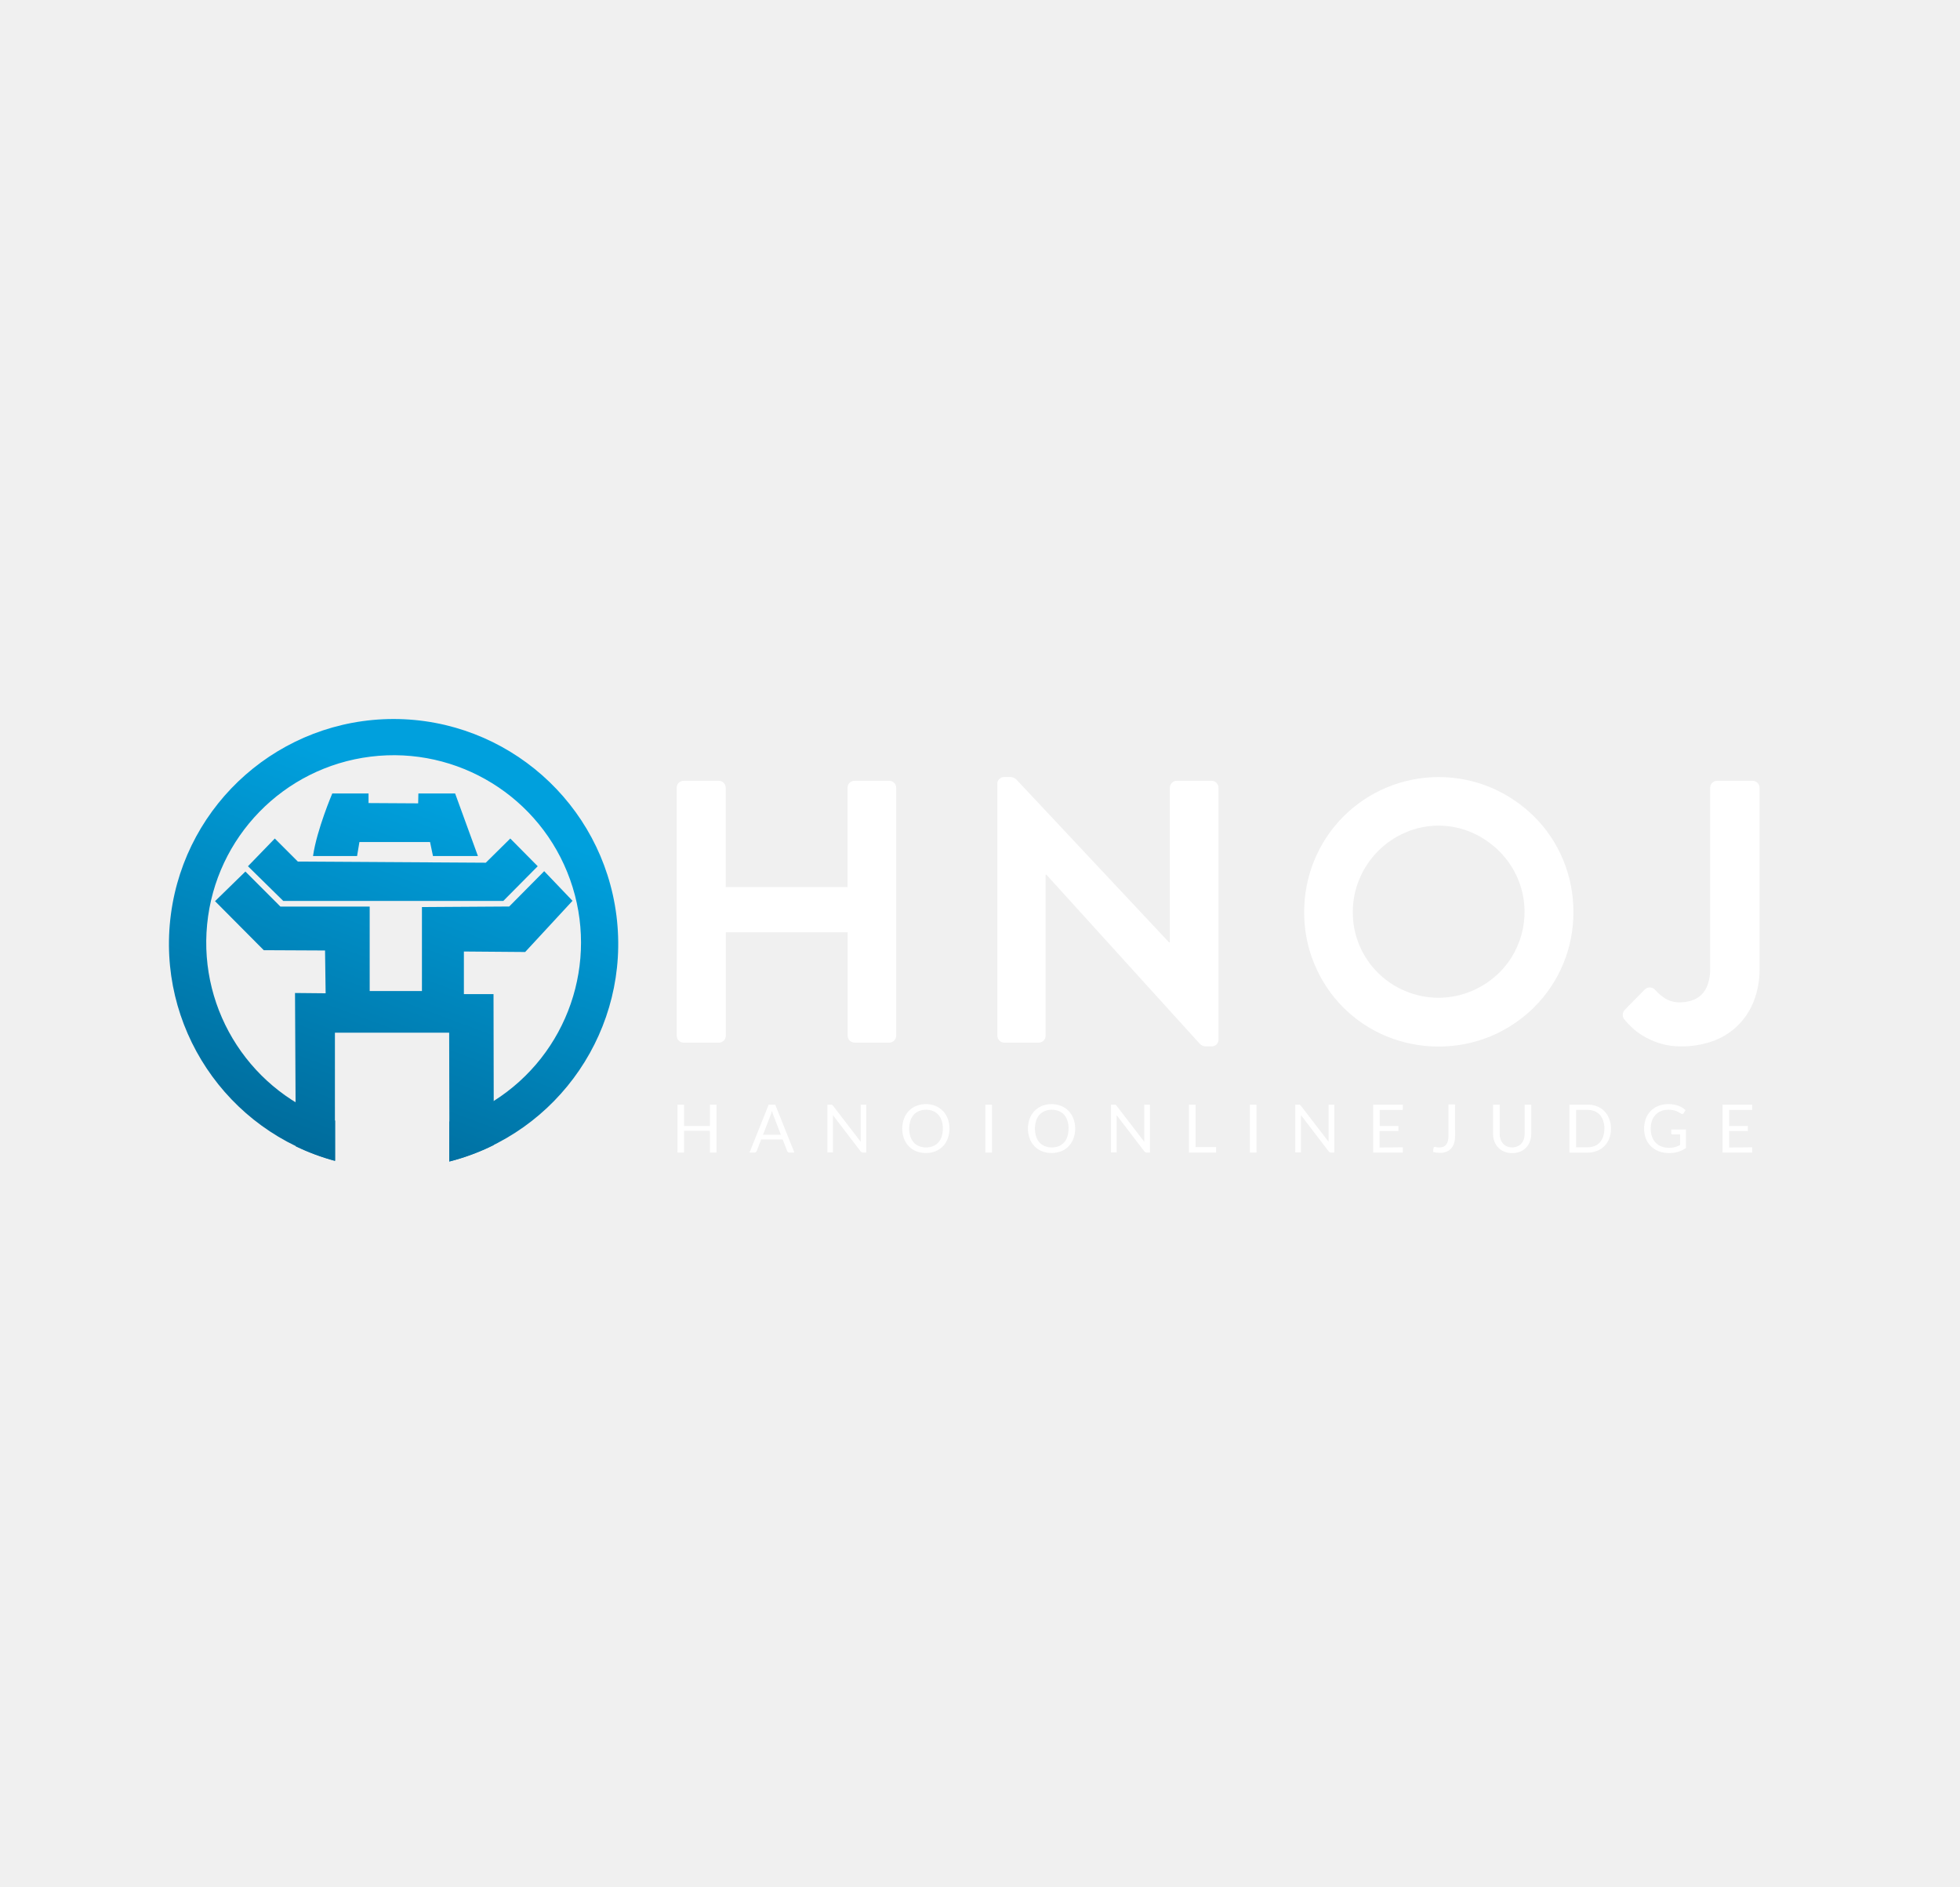
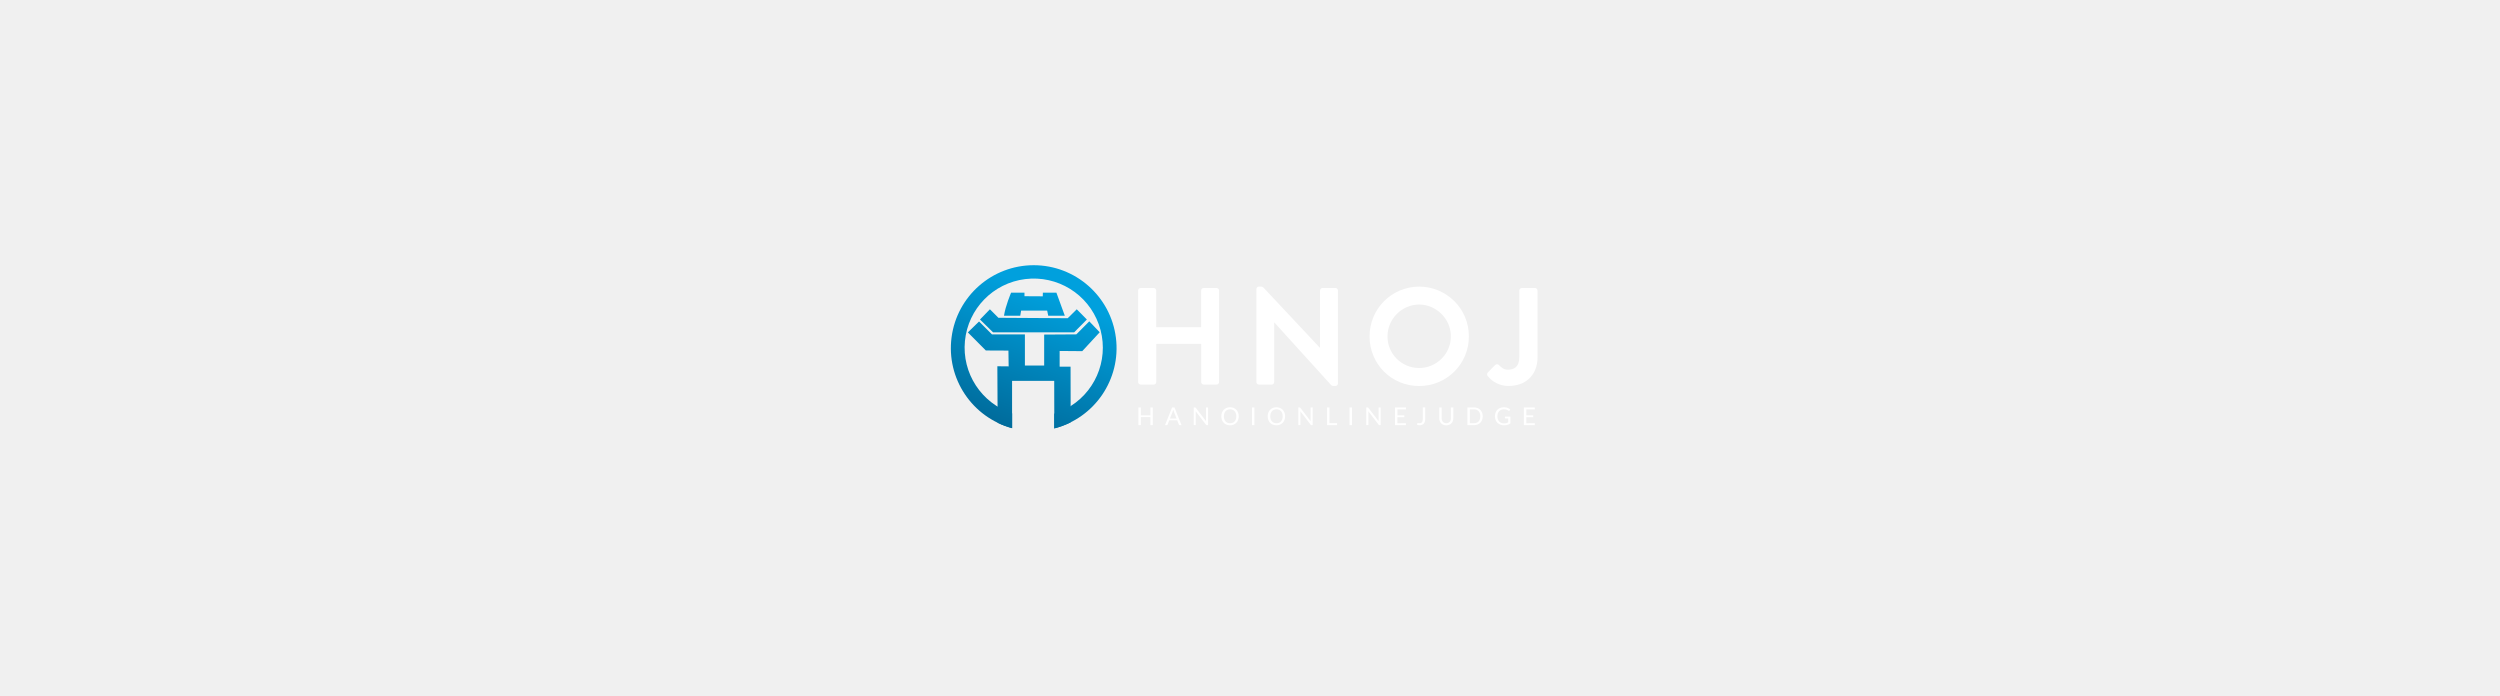
- <svg xmlns="http://www.w3.org/2000/svg" xmlns:xlink="http://www.w3.org/1999/xlink" id="Layer_1" data-name="Layer 1" viewBox="0 0 595.28 572.98">
+ <svg xmlns="http://www.w3.org/2000/svg" xmlns:xlink="http://www.w3.org/1999/xlink" width="1200" height="334" id="Layer_1" data-name="Layer 1" viewBox="0 0 595.28 572.98">
  <defs>
    <style>.cls-1{fill:#fff;}.cls-2{fill:url(#linear-gradient);}.cls-3{fill:url(#linear-gradient-2);}.cls-4{fill:url(#linear-gradient-3);}.cls-5{fill:url(#linear-gradient-4);}</style>
    <linearGradient id="linear-gradient" x1="146.73" y1="213.52" x2="92.41" y2="359.64" gradientUnits="userSpaceOnUse">
      <stop offset="0.2" stop-color="#00a0dd" />
      <stop offset="1" stop-color="#006796" />
    </linearGradient>
    <linearGradient id="linear-gradient-2" x1="137.97" y1="210.26" x2="83.64" y2="356.38" xlink:href="#linear-gradient" />
    <linearGradient id="linear-gradient-3" x1="138.84" y1="210.58" x2="84.51" y2="356.7" xlink:href="#linear-gradient" />
    <linearGradient id="linear-gradient-4" x1="144.15" y1="212.56" x2="89.82" y2="358.68" xlink:href="#linear-gradient" />
  </defs>
  <path class="cls-1" d="M205.52,239.29a2.13,2.13,0,0,1,2.16-2.15h10.57a2.13,2.13,0,0,1,2.16,2.15v30.12h37V239.29a2.08,2.08,0,0,1,.63-1.53,2.11,2.11,0,0,1,1.53-.62h10.46a2.13,2.13,0,0,1,2.16,2.15v75.24a2.08,2.08,0,0,1-.63,1.53,2.06,2.06,0,0,1-1.53.62H259.61a2.13,2.13,0,0,1-2.16-2.15V283.16h-37v31.37a2.08,2.08,0,0,1-.63,1.53,2.06,2.06,0,0,1-1.53.62H207.68a2,2,0,0,1-1.53-.62,2.08,2.08,0,0,1-.63-1.53Z" />
  <path class="cls-1" d="M302.91,238.05a1.9,1.9,0,0,1,.63-1.48,2.16,2.16,0,0,1,1.53-.57h1.7a2.68,2.68,0,0,1,1.94.79l46.36,49.44h.23V239.29a2.12,2.12,0,0,1,2.16-2.15h10.45a2.12,2.12,0,0,1,2.16,2.15v76.49a1.92,1.92,0,0,1-.62,1.47,2.21,2.21,0,0,1-1.54.57h-1.59a2.62,2.62,0,0,1-1.93-.79L317.8,265.66h-.23v48.87a2.11,2.11,0,0,1-.62,1.53,2.08,2.08,0,0,1-1.54.62H305.07a2,2,0,0,1-1.53-.62,2.08,2.08,0,0,1-.63-1.53Z" />
  <path class="cls-1" d="M396.1,277A41,41,0,0,1,408,248a41.38,41.38,0,0,1,13-8.75,41,41,0,0,1,31.93,0,42.19,42.19,0,0,1,13,8.75,40.13,40.13,0,0,1,8.75,13,40.61,40.61,0,0,1,3.18,16A40.44,40.44,0,0,1,465.87,306a41.51,41.51,0,0,1-13,8.69,41.67,41.67,0,0,1-31.93,0A40.32,40.32,0,0,1,399.28,293,40.19,40.19,0,0,1,396.1,277Zm14.77,0a25.45,25.45,0,0,0,2,10.12A25.91,25.91,0,0,0,426.78,301,26,26,0,0,0,447,301a26.85,26.85,0,0,0,8.35-5.57A26,26,0,0,0,461,266.91a26.39,26.39,0,0,0-5.63-8.35,27.36,27.36,0,0,0-8.35-5.69,25.41,25.41,0,0,0-20.23,0,26.5,26.5,0,0,0-13.87,14A25.44,25.44,0,0,0,410.87,277Z" />
  <path class="cls-1" d="M493.26,309.53a2.24,2.24,0,0,1,.23-2.85l5.91-6a2.18,2.18,0,0,1,3.41.12,16.22,16.22,0,0,0,2.89,2.44,8.13,8.13,0,0,0,4.61,1.19,11.3,11.3,0,0,0,3.35-.51,7.75,7.75,0,0,0,3-1.7,8,8,0,0,0,2-3.19,14.32,14.32,0,0,0,.74-4.94V239.29a2.07,2.07,0,0,1,.62-1.53,2.12,2.12,0,0,1,1.54-.62h10.68a2.13,2.13,0,0,1,2.16,2.15v54.78a26.36,26.36,0,0,1-1.88,10.34,21.22,21.22,0,0,1-5.11,7.44,20.8,20.8,0,0,1-7.56,4.49,28.45,28.45,0,0,1-9.32,1.48,21.17,21.17,0,0,1-6.65-1,24.21,24.21,0,0,1-5-2.28,19.52,19.52,0,0,1-3.52-2.73A22.48,22.48,0,0,1,493.26,309.53Z" />
  <path class="cls-2" d="M119.55,218.38a68.27,68.27,0,0,0-17.76,134.18l0-12.2a56.91,56.91,0,1,1,48.13-5.94,56,56,0,0,1-13.47,6.22l0,12.14a68.27,68.27,0,0,0-16.91-134.4Z" />
  <path class="cls-3" d="M100.92,241s-4.7,11-5.85,19h13.38l.71-4.25h21.45l.89,4.25h13.65l-6.92-19H127.07L127,244l-15.07-.09V241Z" />
  <polygon class="cls-4" points="75.31 263.1 83.46 254.68 90.46 261.68 147.54 262.03 154.98 254.68 163.31 263.1 152.86 273.64 86.03 273.64 75.31 263.1" />
  <path class="cls-5" d="M140.89,289v12.94h9l.06,32.5,0,13.35a68,68,0,0,1-13.47,5l0-12.14-.06-27H101.72l0,26.75,0,12.2a68.16,68.16,0,0,1-11.88-4.42l-.07-13.31-.17-33.27,9.3.09-.18-13-18.61-.09-14.8-14.89,9.22-9,10.63,10.64h27.12V301h15.87V275.5l26.5-.17,10.63-10.73,8.6,9L159.5,289.15Z" />
  <path class="cls-1" d="M217.6,335.52v14.54h-2v-6.62h-7.84v6.62h-2V335.52h2V342h7.84v-6.48Z" />
  <path class="cls-1" d="M241.26,350.06h-1.52a.62.62,0,0,1-.42-.13.9.9,0,0,1-.25-.33l-1.36-3.52h-6.53l-1.36,3.52a.64.64,0,0,1-.23.32.62.62,0,0,1-.43.14h-1.52l5.82-14.54h2Zm-4.1-5.4-2.28-5.92c-.07-.17-.14-.38-.21-.61s-.15-.48-.22-.75a10.27,10.27,0,0,1-.43,1.37l-2.29,5.91Z" />
  <path class="cls-1" d="M263.09,335.52v14.54h-1a.82.82,0,0,1-.4-.08,1,1,0,0,1-.31-.27l-8.41-11,0,.5c0,.16,0,.32,0,.46v10.36H251.3V335.52h1.24l.17.05.14.1.15.17,8.41,10.95,0-.51c0-.16,0-.32,0-.47v-10.3Z" />
  <path class="cls-1" d="M288.37,342.79a8.51,8.51,0,0,1-.52,3,6.87,6.87,0,0,1-1.46,2.35,6.5,6.5,0,0,1-2.27,1.53,7.72,7.72,0,0,1-2.93.54,7.63,7.63,0,0,1-2.92-.54,6.5,6.5,0,0,1-2.27-1.53,6.87,6.87,0,0,1-1.46-2.35,8.91,8.91,0,0,1,0-6,7,7,0,0,1,1.46-2.35,6.66,6.66,0,0,1,2.27-1.54,7.63,7.63,0,0,1,2.92-.55,7.72,7.72,0,0,1,2.93.55,6.66,6.66,0,0,1,2.27,1.54,7,7,0,0,1,1.46,2.35A8.55,8.55,0,0,1,288.37,342.79Zm-2,0a7.46,7.46,0,0,0-.37-2.4,5,5,0,0,0-1-1.8,4.35,4.35,0,0,0-1.62-1.13,5.43,5.43,0,0,0-2.13-.4,5.34,5.34,0,0,0-2.12.4,4.47,4.47,0,0,0-1.63,1.13,5,5,0,0,0-1,1.8,8,8,0,0,0,0,4.81,5,5,0,0,0,1,1.79,4.47,4.47,0,0,0,1.63,1.13,5.52,5.52,0,0,0,2.12.39,5.61,5.61,0,0,0,2.13-.39,4.35,4.35,0,0,0,1.62-1.13,5,5,0,0,0,1-1.79A7.48,7.48,0,0,0,286.35,342.79Z" />
  <path class="cls-1" d="M301.27,350.06h-2V335.52h2Z" />
  <path class="cls-1" d="M326.55,342.79a8.51,8.51,0,0,1-.52,3,6.87,6.87,0,0,1-1.46,2.35,6.5,6.5,0,0,1-2.27,1.53,8.22,8.22,0,0,1-5.86,0,6.55,6.55,0,0,1-2.26-1.53,6.72,6.72,0,0,1-1.46-2.35,8.91,8.91,0,0,1,0-6,6.81,6.81,0,0,1,1.46-2.35,6.72,6.72,0,0,1,2.26-1.54,8.08,8.08,0,0,1,5.86,0,6.66,6.66,0,0,1,2.27,1.54,7,7,0,0,1,1.46,2.35A8.55,8.55,0,0,1,326.55,342.79Zm-2,0a7.47,7.47,0,0,0-.36-2.4,5,5,0,0,0-1-1.8,4.35,4.35,0,0,0-1.62-1.13,5.43,5.43,0,0,0-2.13-.4,5.34,5.34,0,0,0-2.12.4,4.47,4.47,0,0,0-1.63,1.13,5,5,0,0,0-1,1.8,8,8,0,0,0,0,4.81,5,5,0,0,0,1,1.79,4.47,4.47,0,0,0,1.63,1.13,5.52,5.52,0,0,0,2.12.39,5.61,5.61,0,0,0,2.13-.39,4.35,4.35,0,0,0,1.62-1.13,5,5,0,0,0,1-1.79A7.49,7.49,0,0,0,324.52,342.79Z" />
  <path class="cls-1" d="M349.26,335.52v14.54h-1a.75.75,0,0,1-.39-.08.85.85,0,0,1-.31-.27l-8.42-11a4.32,4.32,0,0,1,0,.5c0,.16,0,.32,0,.46v10.36h-1.72V335.52h1.24l.16.05.14.1a1.29,1.29,0,0,1,.15.17l8.42,10.95c0-.17,0-.34,0-.51s0-.32,0-.47v-10.3Z" />
  <path class="cls-1" d="M369.35,348.41v1.65H361.1V335.52h2v12.89Z" />
  <path class="cls-1" d="M381.61,350.06h-2V335.52h2Z" />
  <path class="cls-1" d="M405.24,335.52v14.54h-1a.8.8,0,0,1-.39-.08.94.94,0,0,1-.31-.27l-8.41-11,0,.5c0,.16,0,.32,0,.46v10.36h-1.73V335.52h1.24l.16.05a.71.71,0,0,1,.14.1l.16.17,8.41,10.95,0-.51c0-.16,0-.32,0-.47v-10.3Z" />
  <path class="cls-1" d="M426.05,348.46v1.6h-9V335.52h9v1.6h-7V342h5.67v1.54H419v5Z" />
  <path class="cls-1" d="M441.93,345a7.32,7.32,0,0,1-.3,2.18,4.41,4.41,0,0,1-.88,1.63,3.93,3.93,0,0,1-1.44,1,5,5,0,0,1-2,.35,7.78,7.78,0,0,1-2.05-.28c0-.2,0-.39.05-.58l.06-.58a.47.47,0,0,1,.12-.28.45.45,0,0,1,.33-.1,1.71,1.71,0,0,1,.48.09,2.92,2.92,0,0,0,.81.09,3.43,3.43,0,0,0,1.2-.2,2.16,2.16,0,0,0,.88-.63,3,3,0,0,0,.55-1.09,6.13,6.13,0,0,0,.18-1.58v-9.56h2Z" />
  <path class="cls-1" d="M459.23,348.5a3.92,3.92,0,0,0,1.61-.31,3.28,3.28,0,0,0,1.21-.85,3.91,3.91,0,0,0,.75-1.31,5.22,5.22,0,0,0,.26-1.67v-8.84h2v8.84a6.52,6.52,0,0,1-.41,2.33,5.19,5.19,0,0,1-1.14,1.86,5.3,5.3,0,0,1-1.82,1.24,6.73,6.73,0,0,1-4.84,0,5.3,5.3,0,0,1-1.82-1.24,5.38,5.38,0,0,1-1.16-1.86,6.74,6.74,0,0,1-.4-2.33v-8.84h2v8.83a5.22,5.22,0,0,0,.26,1.67,3.6,3.6,0,0,0,.75,1.31,3.42,3.42,0,0,0,1.21.86A4,4,0,0,0,459.23,348.5Z" />
  <path class="cls-1" d="M489.28,342.79a8.32,8.32,0,0,1-.52,3,6.61,6.61,0,0,1-1.46,2.29,6.52,6.52,0,0,1-2.27,1.48,7.88,7.88,0,0,1-2.93.52h-5.43V335.52h5.43A7.88,7.88,0,0,1,485,336a6.52,6.52,0,0,1,2.27,1.48,6.75,6.75,0,0,1,1.46,2.3A8.26,8.26,0,0,1,489.28,342.79Zm-2,0a7.1,7.1,0,0,0-.37-2.39,5.07,5.07,0,0,0-1-1.79,4.3,4.3,0,0,0-1.63-1.11,5.57,5.57,0,0,0-2.13-.39h-3.46v11.36h3.46a5.57,5.57,0,0,0,2.13-.39,4.3,4.3,0,0,0,1.63-1.11,5,5,0,0,0,1-1.78A7.12,7.12,0,0,0,487.26,342.79Z" />
  <path class="cls-1" d="M512.05,343.07v5.58a8.05,8.05,0,0,1-2.34,1.18,9.1,9.1,0,0,1-2.73.39,8.82,8.82,0,0,1-3.17-.54,7,7,0,0,1-2.41-1.52,6.76,6.76,0,0,1-1.54-2.35,9,9,0,0,1,0-6.05,6.54,6.54,0,0,1,3.83-3.87,8.42,8.42,0,0,1,3.09-.54,10,10,0,0,1,1.6.13,7.6,7.6,0,0,1,1.37.37,6.34,6.34,0,0,1,1.17.57,7.59,7.59,0,0,1,1,.77l-.55.89a.57.57,0,0,1-.34.26.6.6,0,0,1-.47-.09l-.55-.35a6.08,6.08,0,0,0-.77-.39,6.41,6.41,0,0,0-2.52-.45,5.9,5.9,0,0,0-2.23.4,4.74,4.74,0,0,0-1.69,1.15,5,5,0,0,0-1.08,1.8,7.12,7.12,0,0,0-.37,2.38,7.26,7.26,0,0,0,.39,2.46,5.11,5.11,0,0,0,1.11,1.83,4.76,4.76,0,0,0,1.76,1.15,6.4,6.4,0,0,0,2.33.4,6.5,6.5,0,0,0,1.8-.23,7.56,7.56,0,0,0,1.54-.63v-3.2H508a.43.43,0,0,1-.31-.11.37.37,0,0,1-.12-.27v-1.12Z" />
  <path class="cls-1" d="M532.16,348.46v1.6h-9V335.52h9v1.6h-7V342h5.67v1.54h-5.67v5Z" />
</svg>
